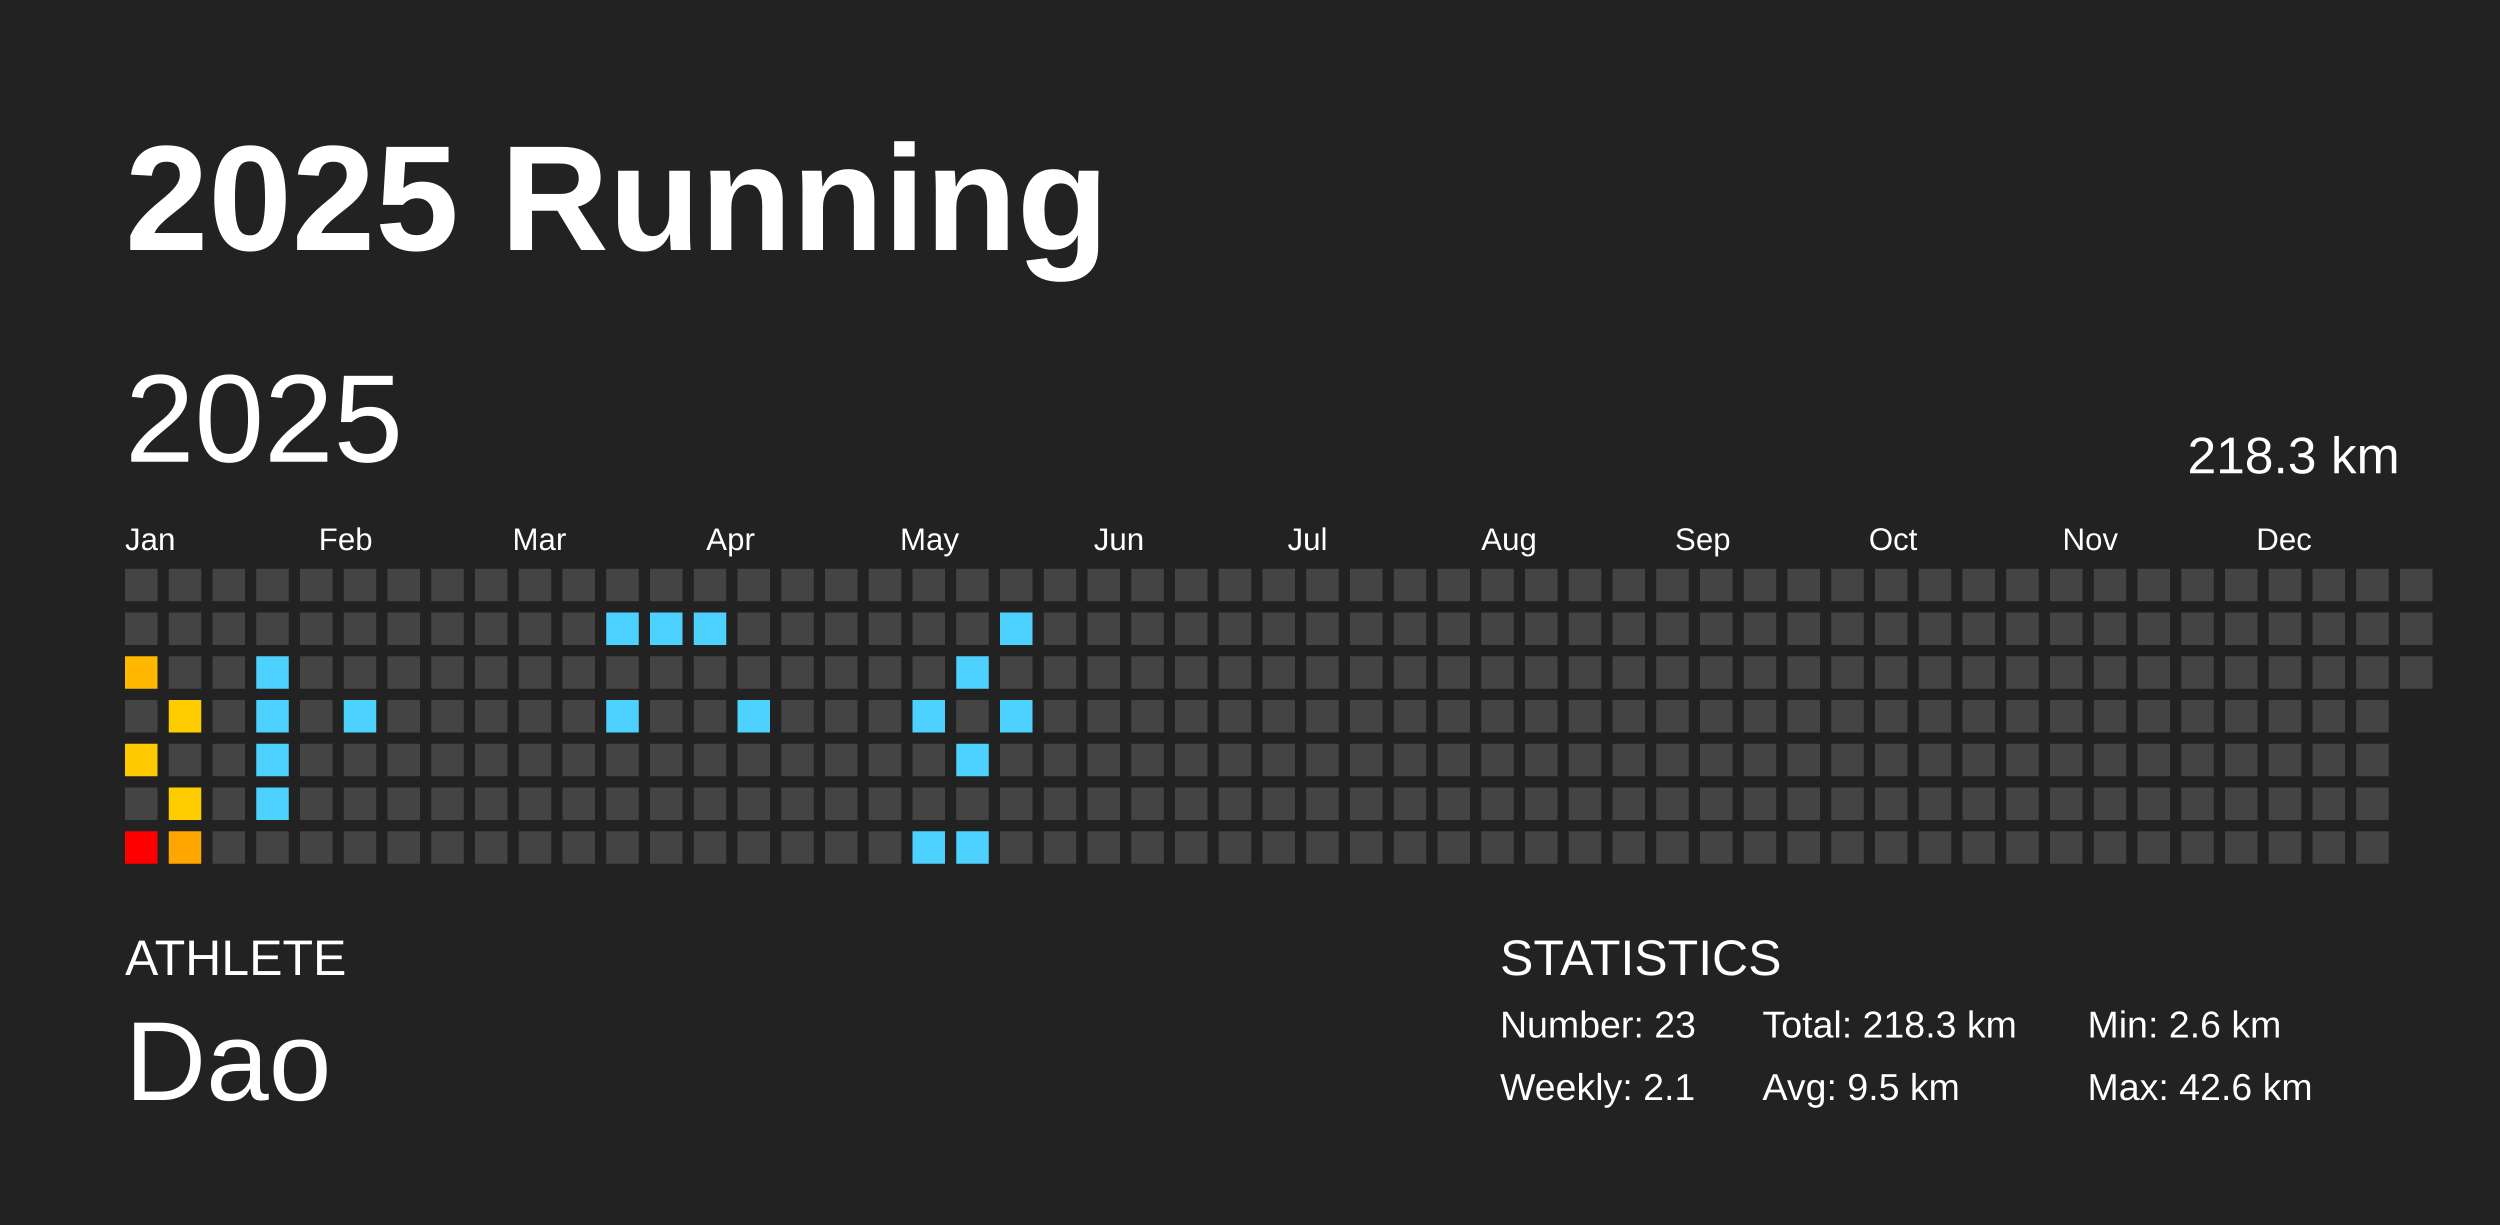
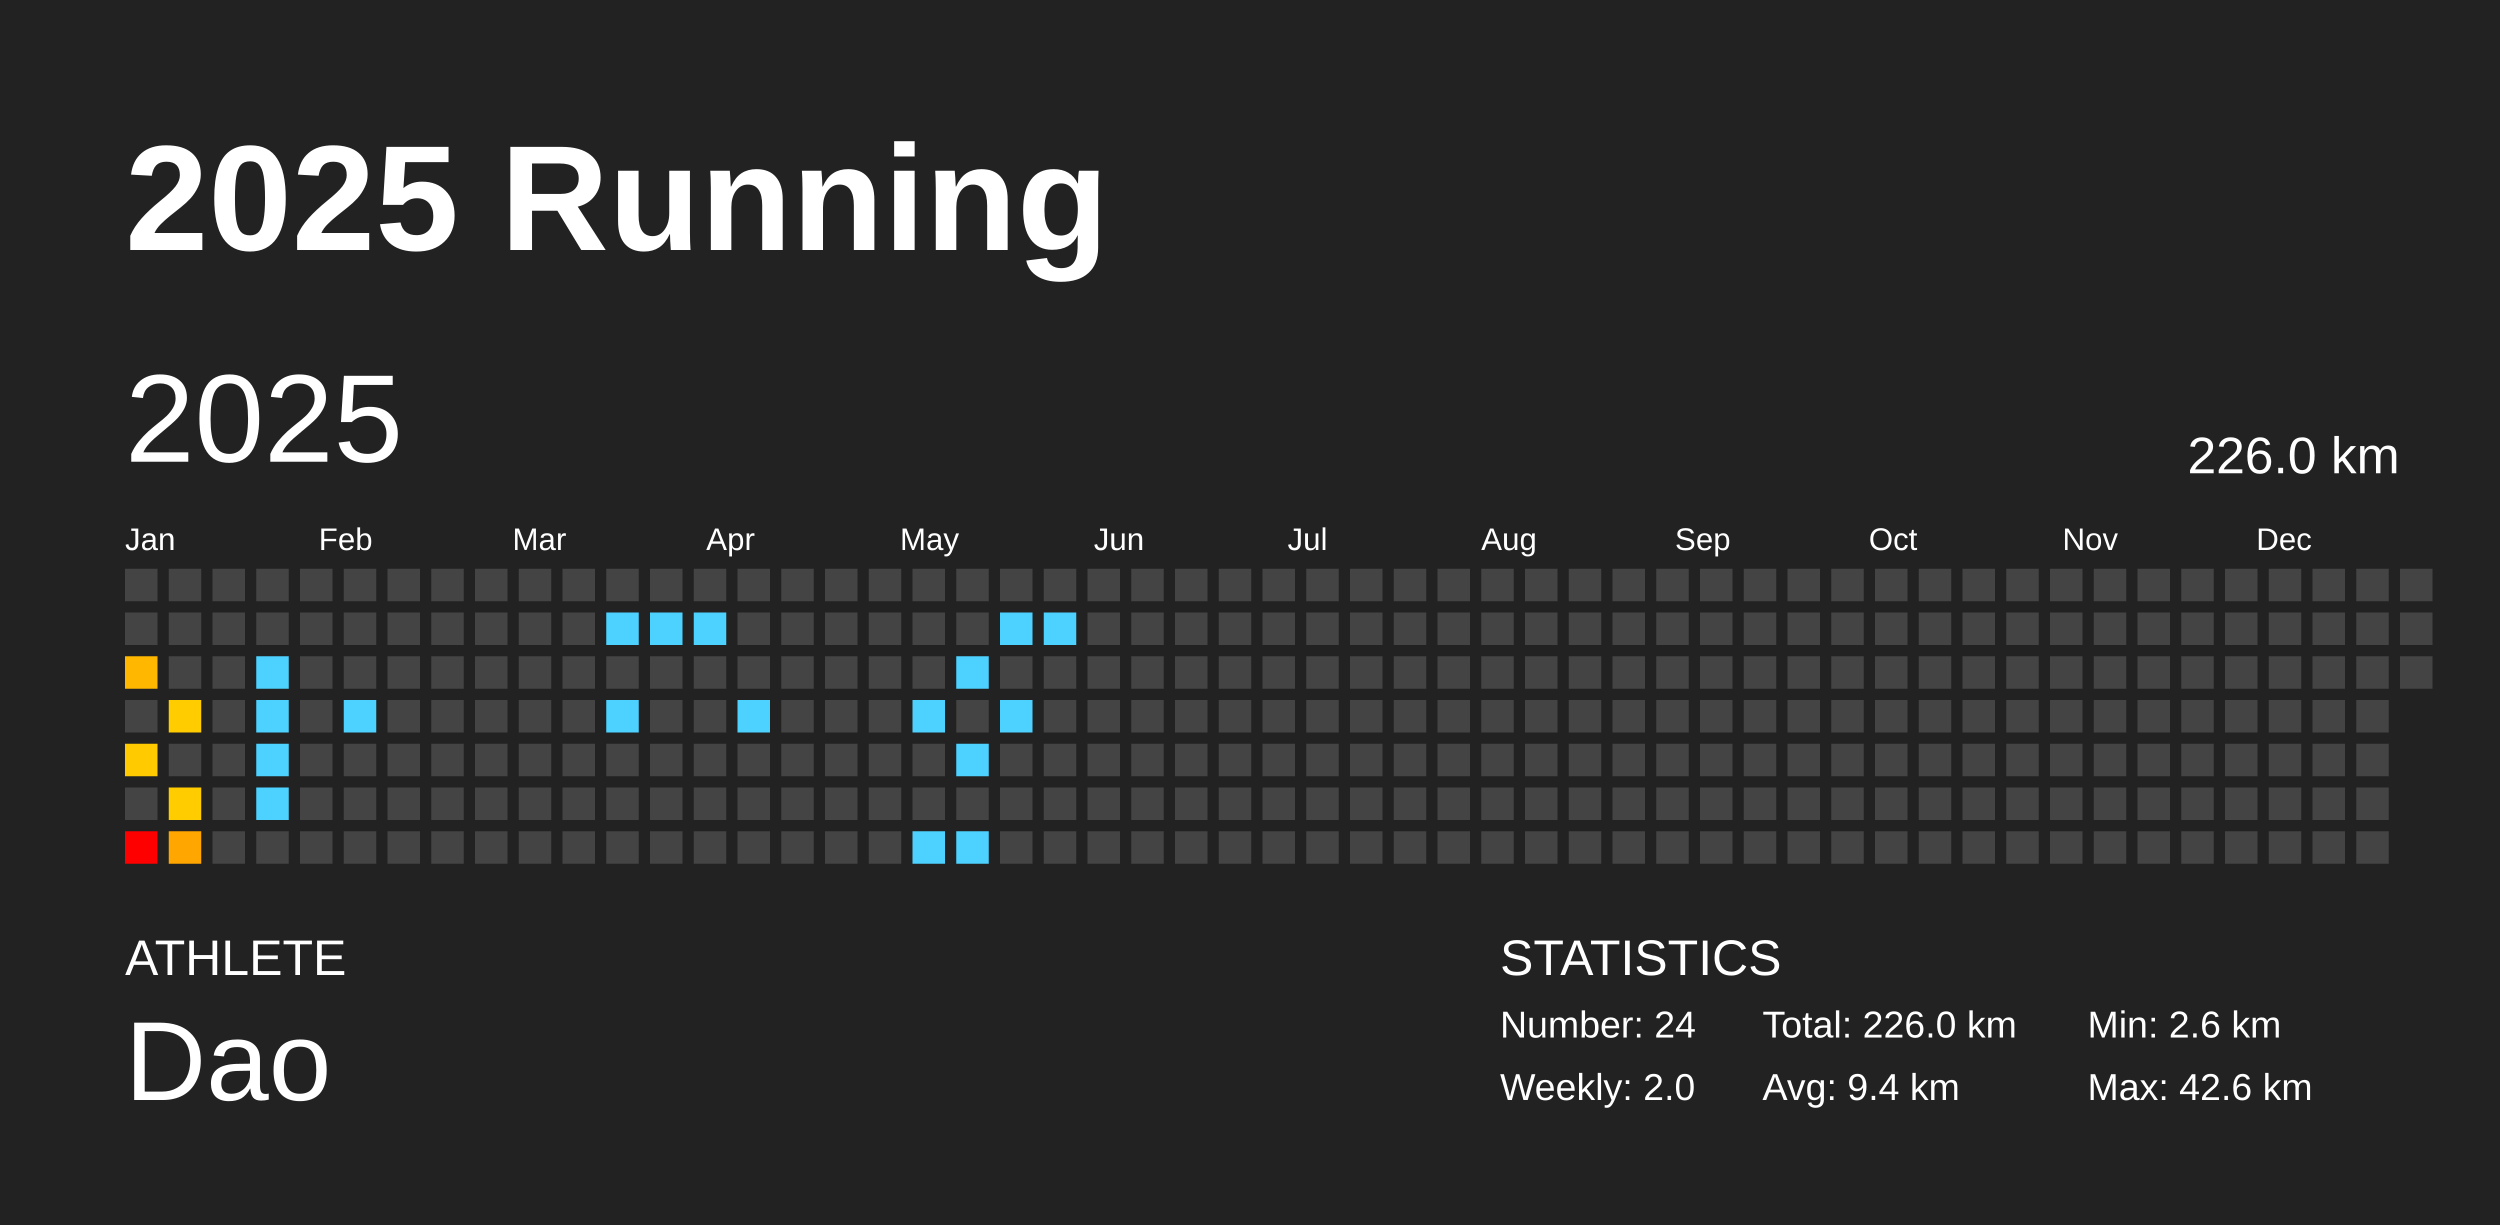
<svg xmlns="http://www.w3.org/2000/svg" baseProfile="full" height="98mm" version="1.1" viewBox="0,0,200,98" width="200mm">
  <defs />
  <rect fill="#222222" height="98" width="200" x="0" y="0" />
  <text fill="#FFFFFF" style="font-size:12px; font-family:Arial; font-weight:bold;" x="10" y="20">2025 Running</text>
  <text fill="#FFFFFF" style="font-size:4px; font-family:Arial" x="10" y="78">ATHLETE</text>
  <text fill="#FFFFFF" style="font-size:9px; font-family:Arial" x="10" y="88">Dao</text>
  <text fill="#FFFFFF" style="font-size:4px; font-family:Arial" x="120" y="78">STATISTICS</text>
-   <text fill="#FFFFFF" style="font-size:3px; font-family:Arial" x="120" y="83">Number: 23</text>
-   <text fill="#FFFFFF" style="font-size:3px; font-family:Arial" x="120" y="88">Weekly: 2.1</text>
-   <text fill="#FFFFFF" style="font-size:3px; font-family:Arial" x="141" y="83">Total: 218.3 km</text>
-   <text fill="#FFFFFF" style="font-size:3px; font-family:Arial" x="141" y="88">Avg: 9.5 km</text>
+   <text fill="#FFFFFF" style="font-size:3px; font-family:Arial" x="120" y="83">Number: 24</text>
+   <text fill="#FFFFFF" style="font-size:3px; font-family:Arial" x="120" y="88">Weekly: 2.0</text>
+   <text fill="#FFFFFF" style="font-size:3px; font-family:Arial" x="141" y="83">Total: 226.0 km</text>
+   <text fill="#FFFFFF" style="font-size:3px; font-family:Arial" x="141" y="88">Avg: 9.4 km</text>
  <text fill="#FFFFFF" style="font-size:3px; font-family:Arial" x="167" y="83">Min: 2.6 km</text>
  <text fill="#FFFFFF" style="font-size:3px; font-family:Arial" x="167" y="88">Max: 42.6 km</text>
  <text dominant-baseline="hanging" fill="#FFFFFF" style="font-size:10.0px; font-family:Arial;" x="10" y="30">2025</text>
-   <text dominant-baseline="hanging" fill="#FFFFFF" style="font-size:4.125px; font-family:Arial;" x="175" y="35">218.3 km</text>
+   <text dominant-baseline="hanging" fill="#FFFFFF" style="font-size:4.125px; font-family:Arial;" x="175" y="35">226.0 km</text>
  <text fill="#FFFFFF" style="font-size:2.5px; font-family:Arial" x="10.0" y="44">Jan</text>
  <text fill="#FFFFFF" style="font-size:2.5px; font-family:Arial" x="25.5" y="44">Feb</text>
  <text fill="#FFFFFF" style="font-size:2.5px; font-family:Arial" x="41.0" y="44">Mar</text>
  <text fill="#FFFFFF" style="font-size:2.5px; font-family:Arial" x="56.5" y="44">Apr</text>
  <text fill="#FFFFFF" style="font-size:2.5px; font-family:Arial" x="72.0" y="44">May</text>
  <text fill="#FFFFFF" style="font-size:2.5px; font-family:Arial" x="87.5" y="44">Jun</text>
  <text fill="#FFFFFF" style="font-size:2.5px; font-family:Arial" x="103.0" y="44">Jul</text>
  <text fill="#FFFFFF" style="font-size:2.5px; font-family:Arial" x="118.5" y="44">Aug</text>
  <text fill="#FFFFFF" style="font-size:2.5px; font-family:Arial" x="134.0" y="44">Sep</text>
  <text fill="#FFFFFF" style="font-size:2.5px; font-family:Arial" x="149.5" y="44">Oct</text>
  <text fill="#FFFFFF" style="font-size:2.5px; font-family:Arial" x="165.0" y="44">Nov</text>
  <text fill="#FFFFFF" style="font-size:2.5px; font-family:Arial" x="180.5" y="44">Dec</text>
  <rect fill="#444444" height="2.6" width="2.6" x="10.0" y="45.5" />
  <rect fill="#444444" height="2.6" width="2.6" x="10.0" y="49.0" />
  <rect fill="#ffb700" height="2.6" width="2.6" x="10.0" y="52.5" />
  <rect fill="#444444" height="2.6" width="2.6" x="10.0" y="56.0" />
  <rect fill="#ffcb00" height="2.6" width="2.6" x="10.0" y="59.5" />
  <rect fill="#444444" height="2.6" width="2.6" x="10.0" y="63.0" />
  <rect fill="red" height="2.6" width="2.6" x="10.0" y="66.5" />
  <rect fill="#444444" height="2.6" width="2.6" x="13.5" y="45.5" />
  <rect fill="#444444" height="2.6" width="2.6" x="13.5" y="49.0" />
  <rect fill="#444444" height="2.6" width="2.6" x="13.5" y="52.5" />
  <rect fill="#ffcc00" height="2.6" width="2.6" x="13.5" y="56.0" />
  <rect fill="#444444" height="2.6" width="2.6" x="13.5" y="59.5" />
  <rect fill="#ffcc00" height="2.6" width="2.6" x="13.5" y="63.0" />
  <rect fill="#ffa600" height="2.6" width="2.6" x="13.5" y="66.5" />
  <rect fill="#444444" height="2.6" width="2.6" x="17.0" y="45.5" />
  <rect fill="#444444" height="2.6" width="2.6" x="17.0" y="49.0" />
  <rect fill="#444444" height="2.6" width="2.6" x="17.0" y="52.5" />
  <rect fill="#444444" height="2.6" width="2.6" x="17.0" y="56.0" />
  <rect fill="#444444" height="2.6" width="2.6" x="17.0" y="59.5" />
  <rect fill="#444444" height="2.6" width="2.6" x="17.0" y="63.0" />
  <rect fill="#444444" height="2.6" width="2.6" x="17.0" y="66.5" />
  <rect fill="#444444" height="2.6" width="2.6" x="20.5" y="45.5" />
  <rect fill="#444444" height="2.6" width="2.6" x="20.5" y="49.0" />
  <rect fill="#4dd2ff" height="2.6" width="2.6" x="20.5" y="52.5" />
  <rect fill="#4dd2ff" height="2.6" width="2.6" x="20.5" y="56.0" />
  <rect fill="#4dd2ff" height="2.6" width="2.6" x="20.5" y="59.5" />
  <rect fill="#4dd2ff" height="2.6" width="2.6" x="20.5" y="63.0" />
  <rect fill="#444444" height="2.6" width="2.6" x="20.5" y="66.5" />
  <rect fill="#444444" height="2.6" width="2.6" x="24.0" y="45.5" />
  <rect fill="#444444" height="2.6" width="2.6" x="24.0" y="49.0" />
  <rect fill="#444444" height="2.6" width="2.6" x="24.0" y="52.5" />
  <rect fill="#444444" height="2.6" width="2.6" x="24.0" y="56.0" />
  <rect fill="#444444" height="2.6" width="2.6" x="24.0" y="59.5" />
  <rect fill="#444444" height="2.6" width="2.6" x="24.0" y="63.0" />
  <rect fill="#444444" height="2.6" width="2.6" x="24.0" y="66.5" />
  <rect fill="#444444" height="2.6" width="2.6" x="27.5" y="45.5" />
  <rect fill="#444444" height="2.6" width="2.6" x="27.5" y="49.0" />
  <rect fill="#444444" height="2.6" width="2.6" x="27.5" y="52.5" />
  <rect fill="#4dd2ff" height="2.6" width="2.6" x="27.5" y="56.0" />
  <rect fill="#444444" height="2.6" width="2.6" x="27.5" y="59.5" />
  <rect fill="#444444" height="2.6" width="2.6" x="27.5" y="63.0" />
  <rect fill="#444444" height="2.6" width="2.6" x="27.5" y="66.5" />
  <rect fill="#444444" height="2.6" width="2.6" x="31.0" y="45.5" />
  <rect fill="#444444" height="2.6" width="2.6" x="31.0" y="49.0" />
  <rect fill="#444444" height="2.6" width="2.6" x="31.0" y="52.5" />
  <rect fill="#444444" height="2.6" width="2.6" x="31.0" y="56.0" />
  <rect fill="#444444" height="2.6" width="2.6" x="31.0" y="59.5" />
  <rect fill="#444444" height="2.6" width="2.6" x="31.0" y="63.0" />
  <rect fill="#444444" height="2.6" width="2.6" x="31.0" y="66.5" />
  <rect fill="#444444" height="2.6" width="2.6" x="34.5" y="45.5" />
  <rect fill="#444444" height="2.6" width="2.6" x="34.5" y="49.0" />
  <rect fill="#444444" height="2.6" width="2.6" x="34.5" y="52.5" />
  <rect fill="#444444" height="2.6" width="2.6" x="34.5" y="56.0" />
  <rect fill="#444444" height="2.6" width="2.6" x="34.5" y="59.5" />
  <rect fill="#444444" height="2.6" width="2.6" x="34.5" y="63.0" />
  <rect fill="#444444" height="2.6" width="2.6" x="34.5" y="66.5" />
  <rect fill="#444444" height="2.6" width="2.6" x="38.0" y="45.5" />
  <rect fill="#444444" height="2.6" width="2.6" x="38.0" y="49.0" />
  <rect fill="#444444" height="2.6" width="2.6" x="38.0" y="52.5" />
  <rect fill="#444444" height="2.6" width="2.6" x="38.0" y="56.0" />
  <rect fill="#444444" height="2.6" width="2.6" x="38.0" y="59.5" />
  <rect fill="#444444" height="2.6" width="2.6" x="38.0" y="63.0" />
  <rect fill="#444444" height="2.6" width="2.6" x="38.0" y="66.5" />
  <rect fill="#444444" height="2.6" width="2.6" x="41.5" y="45.5" />
  <rect fill="#444444" height="2.6" width="2.6" x="41.5" y="49.0" />
  <rect fill="#444444" height="2.6" width="2.6" x="41.5" y="52.5" />
  <rect fill="#444444" height="2.6" width="2.6" x="41.5" y="56.0" />
  <rect fill="#444444" height="2.6" width="2.6" x="41.5" y="59.5" />
  <rect fill="#444444" height="2.6" width="2.6" x="41.5" y="63.0" />
  <rect fill="#444444" height="2.6" width="2.6" x="41.5" y="66.5" />
  <rect fill="#444444" height="2.6" width="2.6" x="45.0" y="45.5" />
  <rect fill="#444444" height="2.6" width="2.6" x="45.0" y="49.0" />
  <rect fill="#444444" height="2.6" width="2.6" x="45.0" y="52.5" />
  <rect fill="#444444" height="2.6" width="2.6" x="45.0" y="56.0" />
  <rect fill="#444444" height="2.6" width="2.6" x="45.0" y="59.5" />
  <rect fill="#444444" height="2.6" width="2.6" x="45.0" y="63.0" />
  <rect fill="#444444" height="2.6" width="2.6" x="45.0" y="66.5" />
  <rect fill="#444444" height="2.6" width="2.6" x="48.5" y="45.5" />
  <rect fill="#4dd2ff" height="2.6" width="2.6" x="48.5" y="49.0" />
  <rect fill="#444444" height="2.6" width="2.6" x="48.5" y="52.5" />
  <rect fill="#4dd2ff" height="2.6" width="2.6" x="48.5" y="56.0" />
  <rect fill="#444444" height="2.6" width="2.6" x="48.5" y="59.5" />
  <rect fill="#444444" height="2.6" width="2.6" x="48.5" y="63.0" />
  <rect fill="#444444" height="2.6" width="2.6" x="48.5" y="66.5" />
  <rect fill="#444444" height="2.6" width="2.6" x="52.0" y="45.5" />
  <rect fill="#4dd2ff" height="2.6" width="2.6" x="52.0" y="49.0" />
  <rect fill="#444444" height="2.6" width="2.6" x="52.0" y="52.5" />
  <rect fill="#444444" height="2.6" width="2.6" x="52.0" y="56.0" />
  <rect fill="#444444" height="2.6" width="2.6" x="52.0" y="59.5" />
  <rect fill="#444444" height="2.6" width="2.6" x="52.0" y="63.0" />
  <rect fill="#444444" height="2.6" width="2.6" x="52.0" y="66.5" />
  <rect fill="#444444" height="2.6" width="2.6" x="55.5" y="45.5" />
  <rect fill="#4dd2ff" height="2.6" width="2.6" x="55.5" y="49.0" />
  <rect fill="#444444" height="2.6" width="2.6" x="55.5" y="52.5" />
  <rect fill="#444444" height="2.6" width="2.6" x="55.5" y="56.0" />
  <rect fill="#444444" height="2.6" width="2.6" x="55.5" y="59.5" />
  <rect fill="#444444" height="2.6" width="2.6" x="55.5" y="63.0" />
  <rect fill="#444444" height="2.6" width="2.6" x="55.5" y="66.5" />
  <rect fill="#444444" height="2.6" width="2.6" x="59.0" y="45.5" />
  <rect fill="#444444" height="2.6" width="2.6" x="59.0" y="49.0" />
  <rect fill="#444444" height="2.6" width="2.6" x="59.0" y="52.5" />
  <rect fill="#4dd2ff" height="2.6" width="2.6" x="59.0" y="56.0" />
  <rect fill="#444444" height="2.6" width="2.6" x="59.0" y="59.5" />
  <rect fill="#444444" height="2.6" width="2.6" x="59.0" y="63.0" />
  <rect fill="#444444" height="2.6" width="2.6" x="59.0" y="66.5" />
  <rect fill="#444444" height="2.6" width="2.6" x="62.5" y="45.5" />
  <rect fill="#444444" height="2.6" width="2.6" x="62.5" y="49.0" />
  <rect fill="#444444" height="2.6" width="2.6" x="62.5" y="52.5" />
  <rect fill="#444444" height="2.6" width="2.6" x="62.5" y="56.0" />
  <rect fill="#444444" height="2.6" width="2.6" x="62.5" y="59.5" />
  <rect fill="#444444" height="2.6" width="2.6" x="62.5" y="63.0" />
  <rect fill="#444444" height="2.6" width="2.6" x="62.5" y="66.5" />
  <rect fill="#444444" height="2.6" width="2.6" x="66.0" y="45.5" />
  <rect fill="#444444" height="2.6" width="2.6" x="66.0" y="49.0" />
  <rect fill="#444444" height="2.6" width="2.6" x="66.0" y="52.5" />
  <rect fill="#444444" height="2.6" width="2.6" x="66.0" y="56.0" />
  <rect fill="#444444" height="2.6" width="2.6" x="66.0" y="59.5" />
  <rect fill="#444444" height="2.6" width="2.6" x="66.0" y="63.0" />
  <rect fill="#444444" height="2.6" width="2.6" x="66.0" y="66.5" />
  <rect fill="#444444" height="2.6" width="2.6" x="69.5" y="45.5" />
  <rect fill="#444444" height="2.6" width="2.6" x="69.5" y="49.0" />
  <rect fill="#444444" height="2.6" width="2.6" x="69.5" y="52.5" />
  <rect fill="#444444" height="2.6" width="2.6" x="69.5" y="56.0" />
  <rect fill="#444444" height="2.6" width="2.6" x="69.5" y="59.5" />
  <rect fill="#444444" height="2.6" width="2.6" x="69.5" y="63.0" />
  <rect fill="#444444" height="2.6" width="2.6" x="69.5" y="66.5" />
  <rect fill="#444444" height="2.6" width="2.6" x="73.0" y="45.5" />
  <rect fill="#444444" height="2.6" width="2.6" x="73.0" y="49.0" />
  <rect fill="#444444" height="2.6" width="2.6" x="73.0" y="52.5" />
  <rect fill="#4dd2ff" height="2.6" width="2.6" x="73.0" y="56.0" />
  <rect fill="#444444" height="2.6" width="2.6" x="73.0" y="59.5" />
  <rect fill="#444444" height="2.6" width="2.6" x="73.0" y="63.0" />
  <rect fill="#4dd2ff" height="2.6" width="2.6" x="73.0" y="66.5" />
  <rect fill="#444444" height="2.6" width="2.6" x="76.5" y="45.5" />
  <rect fill="#444444" height="2.6" width="2.6" x="76.5" y="49.0" />
  <rect fill="#4dd2ff" height="2.6" width="2.6" x="76.5" y="52.5" />
  <rect fill="#444444" height="2.6" width="2.6" x="76.5" y="56.0" />
  <rect fill="#4dd2ff" height="2.6" width="2.6" x="76.5" y="59.5" />
  <rect fill="#444444" height="2.6" width="2.6" x="76.5" y="63.0" />
  <rect fill="#4dd2ff" height="2.6" width="2.6" x="76.5" y="66.5" />
  <rect fill="#444444" height="2.6" width="2.6" x="80.0" y="45.5" />
  <rect fill="#4dd2ff" height="2.6" width="2.6" x="80.0" y="49.0" />
  <rect fill="#444444" height="2.6" width="2.6" x="80.0" y="52.5" />
  <rect fill="#4dd2ff" height="2.6" width="2.6" x="80.0" y="56.0" />
  <rect fill="#444444" height="2.6" width="2.6" x="80.0" y="59.5" />
  <rect fill="#444444" height="2.6" width="2.6" x="80.0" y="63.0" />
  <rect fill="#444444" height="2.6" width="2.6" x="80.0" y="66.5" />
  <rect fill="#444444" height="2.6" width="2.6" x="83.5" y="45.5" />
-   <rect fill="#444444" height="2.6" width="2.6" x="83.5" y="49.0" />
+   <rect fill="#4dd2ff" height="2.6" width="2.6" x="83.5" y="49.0" />
  <rect fill="#444444" height="2.6" width="2.6" x="83.5" y="52.5" />
  <rect fill="#444444" height="2.6" width="2.6" x="83.5" y="56.0" />
  <rect fill="#444444" height="2.6" width="2.6" x="83.5" y="59.5" />
  <rect fill="#444444" height="2.6" width="2.6" x="83.5" y="63.0" />
  <rect fill="#444444" height="2.6" width="2.6" x="83.5" y="66.5" />
  <rect fill="#444444" height="2.6" width="2.6" x="87.0" y="45.5" />
  <rect fill="#444444" height="2.6" width="2.6" x="87.0" y="49.0" />
  <rect fill="#444444" height="2.6" width="2.6" x="87.0" y="52.5" />
  <rect fill="#444444" height="2.6" width="2.6" x="87.0" y="56.0" />
  <rect fill="#444444" height="2.6" width="2.6" x="87.0" y="59.5" />
  <rect fill="#444444" height="2.6" width="2.6" x="87.0" y="63.0" />
  <rect fill="#444444" height="2.6" width="2.6" x="87.0" y="66.5" />
  <rect fill="#444444" height="2.6" width="2.6" x="90.5" y="45.5" />
  <rect fill="#444444" height="2.6" width="2.6" x="90.5" y="49.0" />
  <rect fill="#444444" height="2.6" width="2.6" x="90.5" y="52.5" />
  <rect fill="#444444" height="2.6" width="2.6" x="90.5" y="56.0" />
  <rect fill="#444444" height="2.6" width="2.6" x="90.5" y="59.5" />
  <rect fill="#444444" height="2.6" width="2.6" x="90.5" y="63.0" />
  <rect fill="#444444" height="2.6" width="2.6" x="90.5" y="66.5" />
  <rect fill="#444444" height="2.6" width="2.6" x="94.0" y="45.5" />
  <rect fill="#444444" height="2.6" width="2.6" x="94.0" y="49.0" />
  <rect fill="#444444" height="2.6" width="2.6" x="94.0" y="52.5" />
  <rect fill="#444444" height="2.6" width="2.6" x="94.0" y="56.0" />
  <rect fill="#444444" height="2.6" width="2.6" x="94.0" y="59.5" />
  <rect fill="#444444" height="2.6" width="2.6" x="94.0" y="63.0" />
  <rect fill="#444444" height="2.6" width="2.6" x="94.0" y="66.5" />
  <rect fill="#444444" height="2.6" width="2.6" x="97.5" y="45.5" />
  <rect fill="#444444" height="2.6" width="2.6" x="97.5" y="49.0" />
  <rect fill="#444444" height="2.6" width="2.6" x="97.5" y="52.5" />
  <rect fill="#444444" height="2.6" width="2.6" x="97.5" y="56.0" />
  <rect fill="#444444" height="2.6" width="2.6" x="97.5" y="59.5" />
  <rect fill="#444444" height="2.6" width="2.6" x="97.5" y="63.0" />
  <rect fill="#444444" height="2.6" width="2.6" x="97.5" y="66.5" />
  <rect fill="#444444" height="2.6" width="2.6" x="101.0" y="45.5" />
  <rect fill="#444444" height="2.6" width="2.6" x="101.0" y="49.0" />
  <rect fill="#444444" height="2.6" width="2.6" x="101.0" y="52.5" />
  <rect fill="#444444" height="2.6" width="2.6" x="101.0" y="56.0" />
  <rect fill="#444444" height="2.6" width="2.6" x="101.0" y="59.5" />
  <rect fill="#444444" height="2.6" width="2.6" x="101.0" y="63.0" />
  <rect fill="#444444" height="2.6" width="2.6" x="101.0" y="66.5" />
  <rect fill="#444444" height="2.6" width="2.6" x="104.5" y="45.5" />
  <rect fill="#444444" height="2.6" width="2.6" x="104.5" y="49.0" />
  <rect fill="#444444" height="2.6" width="2.6" x="104.5" y="52.5" />
  <rect fill="#444444" height="2.6" width="2.6" x="104.5" y="56.0" />
  <rect fill="#444444" height="2.6" width="2.6" x="104.5" y="59.5" />
  <rect fill="#444444" height="2.6" width="2.6" x="104.5" y="63.0" />
  <rect fill="#444444" height="2.6" width="2.6" x="104.5" y="66.5" />
  <rect fill="#444444" height="2.6" width="2.6" x="108.0" y="45.5" />
  <rect fill="#444444" height="2.6" width="2.6" x="108.0" y="49.0" />
  <rect fill="#444444" height="2.6" width="2.6" x="108.0" y="52.5" />
  <rect fill="#444444" height="2.6" width="2.6" x="108.0" y="56.0" />
  <rect fill="#444444" height="2.6" width="2.6" x="108.0" y="59.5" />
  <rect fill="#444444" height="2.6" width="2.6" x="108.0" y="63.0" />
  <rect fill="#444444" height="2.6" width="2.6" x="108.0" y="66.5" />
  <rect fill="#444444" height="2.6" width="2.6" x="111.5" y="45.5" />
  <rect fill="#444444" height="2.6" width="2.6" x="111.5" y="49.0" />
  <rect fill="#444444" height="2.6" width="2.6" x="111.5" y="52.5" />
  <rect fill="#444444" height="2.6" width="2.6" x="111.5" y="56.0" />
  <rect fill="#444444" height="2.6" width="2.6" x="111.5" y="59.5" />
  <rect fill="#444444" height="2.6" width="2.6" x="111.5" y="63.0" />
  <rect fill="#444444" height="2.6" width="2.6" x="111.5" y="66.5" />
  <rect fill="#444444" height="2.6" width="2.6" x="115.0" y="45.5" />
  <rect fill="#444444" height="2.6" width="2.6" x="115.0" y="49.0" />
  <rect fill="#444444" height="2.6" width="2.6" x="115.0" y="52.5" />
  <rect fill="#444444" height="2.6" width="2.6" x="115.0" y="56.0" />
  <rect fill="#444444" height="2.6" width="2.6" x="115.0" y="59.5" />
  <rect fill="#444444" height="2.6" width="2.6" x="115.0" y="63.0" />
  <rect fill="#444444" height="2.6" width="2.6" x="115.0" y="66.5" />
  <rect fill="#444444" height="2.6" width="2.6" x="118.5" y="45.5" />
  <rect fill="#444444" height="2.6" width="2.6" x="118.5" y="49.0" />
  <rect fill="#444444" height="2.6" width="2.6" x="118.5" y="52.5" />
  <rect fill="#444444" height="2.6" width="2.6" x="118.5" y="56.0" />
  <rect fill="#444444" height="2.6" width="2.6" x="118.5" y="59.5" />
  <rect fill="#444444" height="2.6" width="2.6" x="118.5" y="63.0" />
  <rect fill="#444444" height="2.6" width="2.6" x="118.5" y="66.5" />
  <rect fill="#444444" height="2.6" width="2.6" x="122.0" y="45.5" />
  <rect fill="#444444" height="2.6" width="2.6" x="122.0" y="49.0" />
  <rect fill="#444444" height="2.6" width="2.6" x="122.0" y="52.5" />
  <rect fill="#444444" height="2.6" width="2.6" x="122.0" y="56.0" />
  <rect fill="#444444" height="2.6" width="2.6" x="122.0" y="59.5" />
  <rect fill="#444444" height="2.6" width="2.6" x="122.0" y="63.0" />
  <rect fill="#444444" height="2.6" width="2.6" x="122.0" y="66.5" />
  <rect fill="#444444" height="2.6" width="2.6" x="125.5" y="45.5" />
  <rect fill="#444444" height="2.6" width="2.6" x="125.5" y="49.0" />
  <rect fill="#444444" height="2.6" width="2.6" x="125.5" y="52.5" />
  <rect fill="#444444" height="2.6" width="2.6" x="125.5" y="56.0" />
  <rect fill="#444444" height="2.6" width="2.6" x="125.5" y="59.5" />
  <rect fill="#444444" height="2.6" width="2.6" x="125.5" y="63.0" />
  <rect fill="#444444" height="2.6" width="2.6" x="125.5" y="66.5" />
  <rect fill="#444444" height="2.6" width="2.6" x="129.0" y="45.5" />
  <rect fill="#444444" height="2.6" width="2.6" x="129.0" y="49.0" />
  <rect fill="#444444" height="2.6" width="2.6" x="129.0" y="52.5" />
  <rect fill="#444444" height="2.6" width="2.6" x="129.0" y="56.0" />
  <rect fill="#444444" height="2.6" width="2.6" x="129.0" y="59.5" />
  <rect fill="#444444" height="2.6" width="2.6" x="129.0" y="63.0" />
  <rect fill="#444444" height="2.6" width="2.6" x="129.0" y="66.5" />
  <rect fill="#444444" height="2.6" width="2.6" x="132.5" y="45.5" />
  <rect fill="#444444" height="2.6" width="2.6" x="132.5" y="49.0" />
  <rect fill="#444444" height="2.6" width="2.6" x="132.5" y="52.5" />
  <rect fill="#444444" height="2.6" width="2.6" x="132.5" y="56.0" />
  <rect fill="#444444" height="2.6" width="2.6" x="132.5" y="59.5" />
  <rect fill="#444444" height="2.6" width="2.6" x="132.5" y="63.0" />
  <rect fill="#444444" height="2.6" width="2.6" x="132.5" y="66.5" />
  <rect fill="#444444" height="2.6" width="2.6" x="136.0" y="45.5" />
  <rect fill="#444444" height="2.6" width="2.6" x="136.0" y="49.0" />
  <rect fill="#444444" height="2.6" width="2.6" x="136.0" y="52.5" />
  <rect fill="#444444" height="2.6" width="2.6" x="136.0" y="56.0" />
  <rect fill="#444444" height="2.6" width="2.6" x="136.0" y="59.5" />
  <rect fill="#444444" height="2.6" width="2.6" x="136.0" y="63.0" />
  <rect fill="#444444" height="2.6" width="2.6" x="136.0" y="66.5" />
  <rect fill="#444444" height="2.6" width="2.6" x="139.5" y="45.5" />
  <rect fill="#444444" height="2.6" width="2.6" x="139.5" y="49.0" />
  <rect fill="#444444" height="2.6" width="2.6" x="139.5" y="52.5" />
  <rect fill="#444444" height="2.6" width="2.6" x="139.5" y="56.0" />
  <rect fill="#444444" height="2.6" width="2.6" x="139.5" y="59.5" />
  <rect fill="#444444" height="2.6" width="2.6" x="139.5" y="63.0" />
  <rect fill="#444444" height="2.6" width="2.6" x="139.5" y="66.5" />
  <rect fill="#444444" height="2.6" width="2.6" x="143.0" y="45.5" />
  <rect fill="#444444" height="2.6" width="2.6" x="143.0" y="49.0" />
  <rect fill="#444444" height="2.6" width="2.6" x="143.0" y="52.5" />
  <rect fill="#444444" height="2.6" width="2.6" x="143.0" y="56.0" />
  <rect fill="#444444" height="2.6" width="2.6" x="143.0" y="59.5" />
  <rect fill="#444444" height="2.6" width="2.6" x="143.0" y="63.0" />
  <rect fill="#444444" height="2.6" width="2.6" x="143.0" y="66.5" />
  <rect fill="#444444" height="2.6" width="2.6" x="146.5" y="45.5" />
  <rect fill="#444444" height="2.6" width="2.6" x="146.5" y="49.0" />
  <rect fill="#444444" height="2.6" width="2.6" x="146.5" y="52.5" />
  <rect fill="#444444" height="2.6" width="2.6" x="146.5" y="56.0" />
  <rect fill="#444444" height="2.6" width="2.6" x="146.5" y="59.5" />
  <rect fill="#444444" height="2.6" width="2.6" x="146.5" y="63.0" />
  <rect fill="#444444" height="2.6" width="2.6" x="146.5" y="66.5" />
  <rect fill="#444444" height="2.6" width="2.6" x="150.0" y="45.5" />
  <rect fill="#444444" height="2.6" width="2.6" x="150.0" y="49.0" />
  <rect fill="#444444" height="2.6" width="2.6" x="150.0" y="52.5" />
  <rect fill="#444444" height="2.6" width="2.6" x="150.0" y="56.0" />
  <rect fill="#444444" height="2.6" width="2.6" x="150.0" y="59.5" />
  <rect fill="#444444" height="2.6" width="2.6" x="150.0" y="63.0" />
  <rect fill="#444444" height="2.6" width="2.6" x="150.0" y="66.5" />
  <rect fill="#444444" height="2.6" width="2.6" x="153.5" y="45.5" />
  <rect fill="#444444" height="2.6" width="2.6" x="153.5" y="49.0" />
  <rect fill="#444444" height="2.6" width="2.6" x="153.5" y="52.5" />
  <rect fill="#444444" height="2.6" width="2.6" x="153.5" y="56.0" />
  <rect fill="#444444" height="2.6" width="2.6" x="153.5" y="59.5" />
  <rect fill="#444444" height="2.6" width="2.6" x="153.5" y="63.0" />
  <rect fill="#444444" height="2.6" width="2.6" x="153.5" y="66.5" />
  <rect fill="#444444" height="2.6" width="2.6" x="157.0" y="45.5" />
  <rect fill="#444444" height="2.6" width="2.6" x="157.0" y="49.0" />
  <rect fill="#444444" height="2.6" width="2.6" x="157.0" y="52.5" />
  <rect fill="#444444" height="2.6" width="2.6" x="157.0" y="56.0" />
  <rect fill="#444444" height="2.6" width="2.6" x="157.0" y="59.5" />
  <rect fill="#444444" height="2.6" width="2.6" x="157.0" y="63.0" />
  <rect fill="#444444" height="2.6" width="2.6" x="157.0" y="66.5" />
  <rect fill="#444444" height="2.6" width="2.6" x="160.5" y="45.5" />
  <rect fill="#444444" height="2.6" width="2.6" x="160.5" y="49.0" />
  <rect fill="#444444" height="2.6" width="2.6" x="160.5" y="52.5" />
  <rect fill="#444444" height="2.6" width="2.6" x="160.5" y="56.0" />
  <rect fill="#444444" height="2.6" width="2.6" x="160.5" y="59.5" />
  <rect fill="#444444" height="2.6" width="2.6" x="160.5" y="63.0" />
  <rect fill="#444444" height="2.6" width="2.6" x="160.5" y="66.5" />
  <rect fill="#444444" height="2.6" width="2.6" x="164.0" y="45.5" />
  <rect fill="#444444" height="2.6" width="2.6" x="164.0" y="49.0" />
  <rect fill="#444444" height="2.6" width="2.6" x="164.0" y="52.5" />
  <rect fill="#444444" height="2.6" width="2.6" x="164.0" y="56.0" />
  <rect fill="#444444" height="2.6" width="2.6" x="164.0" y="59.5" />
  <rect fill="#444444" height="2.6" width="2.6" x="164.0" y="63.0" />
  <rect fill="#444444" height="2.6" width="2.6" x="164.0" y="66.5" />
  <rect fill="#444444" height="2.6" width="2.6" x="167.5" y="45.5" />
  <rect fill="#444444" height="2.6" width="2.6" x="167.5" y="49.0" />
  <rect fill="#444444" height="2.6" width="2.6" x="167.5" y="52.5" />
  <rect fill="#444444" height="2.6" width="2.6" x="167.5" y="56.0" />
  <rect fill="#444444" height="2.6" width="2.6" x="167.5" y="59.5" />
  <rect fill="#444444" height="2.6" width="2.6" x="167.5" y="63.0" />
  <rect fill="#444444" height="2.6" width="2.6" x="167.5" y="66.5" />
  <rect fill="#444444" height="2.6" width="2.6" x="171.0" y="45.5" />
  <rect fill="#444444" height="2.6" width="2.6" x="171.0" y="49.0" />
  <rect fill="#444444" height="2.6" width="2.6" x="171.0" y="52.5" />
  <rect fill="#444444" height="2.6" width="2.6" x="171.0" y="56.0" />
  <rect fill="#444444" height="2.6" width="2.6" x="171.0" y="59.5" />
  <rect fill="#444444" height="2.6" width="2.6" x="171.0" y="63.0" />
  <rect fill="#444444" height="2.6" width="2.6" x="171.0" y="66.5" />
  <rect fill="#444444" height="2.6" width="2.6" x="174.5" y="45.5" />
  <rect fill="#444444" height="2.6" width="2.6" x="174.5" y="49.0" />
  <rect fill="#444444" height="2.6" width="2.6" x="174.5" y="52.5" />
  <rect fill="#444444" height="2.6" width="2.6" x="174.5" y="56.0" />
  <rect fill="#444444" height="2.6" width="2.6" x="174.5" y="59.5" />
  <rect fill="#444444" height="2.6" width="2.6" x="174.5" y="63.0" />
  <rect fill="#444444" height="2.6" width="2.6" x="174.5" y="66.5" />
  <rect fill="#444444" height="2.6" width="2.6" x="178.0" y="45.5" />
  <rect fill="#444444" height="2.6" width="2.6" x="178.0" y="49.0" />
  <rect fill="#444444" height="2.6" width="2.6" x="178.0" y="52.5" />
  <rect fill="#444444" height="2.6" width="2.6" x="178.0" y="56.0" />
  <rect fill="#444444" height="2.6" width="2.6" x="178.0" y="59.5" />
  <rect fill="#444444" height="2.6" width="2.6" x="178.0" y="63.0" />
  <rect fill="#444444" height="2.6" width="2.6" x="178.0" y="66.5" />
  <rect fill="#444444" height="2.6" width="2.6" x="181.5" y="45.5" />
  <rect fill="#444444" height="2.6" width="2.6" x="181.5" y="49.0" />
  <rect fill="#444444" height="2.6" width="2.6" x="181.5" y="52.5" />
  <rect fill="#444444" height="2.6" width="2.6" x="181.5" y="56.0" />
  <rect fill="#444444" height="2.6" width="2.6" x="181.5" y="59.5" />
  <rect fill="#444444" height="2.6" width="2.6" x="181.5" y="63.0" />
  <rect fill="#444444" height="2.6" width="2.6" x="181.5" y="66.5" />
  <rect fill="#444444" height="2.6" width="2.6" x="185.0" y="45.5" />
  <rect fill="#444444" height="2.6" width="2.6" x="185.0" y="49.0" />
  <rect fill="#444444" height="2.6" width="2.6" x="185.0" y="52.5" />
  <rect fill="#444444" height="2.6" width="2.6" x="185.0" y="56.0" />
  <rect fill="#444444" height="2.6" width="2.6" x="185.0" y="59.5" />
  <rect fill="#444444" height="2.6" width="2.6" x="185.0" y="63.0" />
  <rect fill="#444444" height="2.6" width="2.6" x="185.0" y="66.5" />
  <rect fill="#444444" height="2.6" width="2.6" x="188.5" y="45.5" />
  <rect fill="#444444" height="2.6" width="2.6" x="188.5" y="49.0" />
  <rect fill="#444444" height="2.6" width="2.6" x="188.5" y="52.5" />
  <rect fill="#444444" height="2.6" width="2.6" x="188.5" y="56.0" />
  <rect fill="#444444" height="2.6" width="2.6" x="188.5" y="59.5" />
  <rect fill="#444444" height="2.6" width="2.6" x="188.5" y="63.0" />
  <rect fill="#444444" height="2.6" width="2.6" x="188.5" y="66.5" />
  <rect fill="#444444" height="2.6" width="2.6" x="192.0" y="45.5" />
  <rect fill="#444444" height="2.6" width="2.6" x="192.0" y="49.0" />
  <rect fill="#444444" height="2.6" width="2.6" x="192.0" y="52.5" />
</svg>
